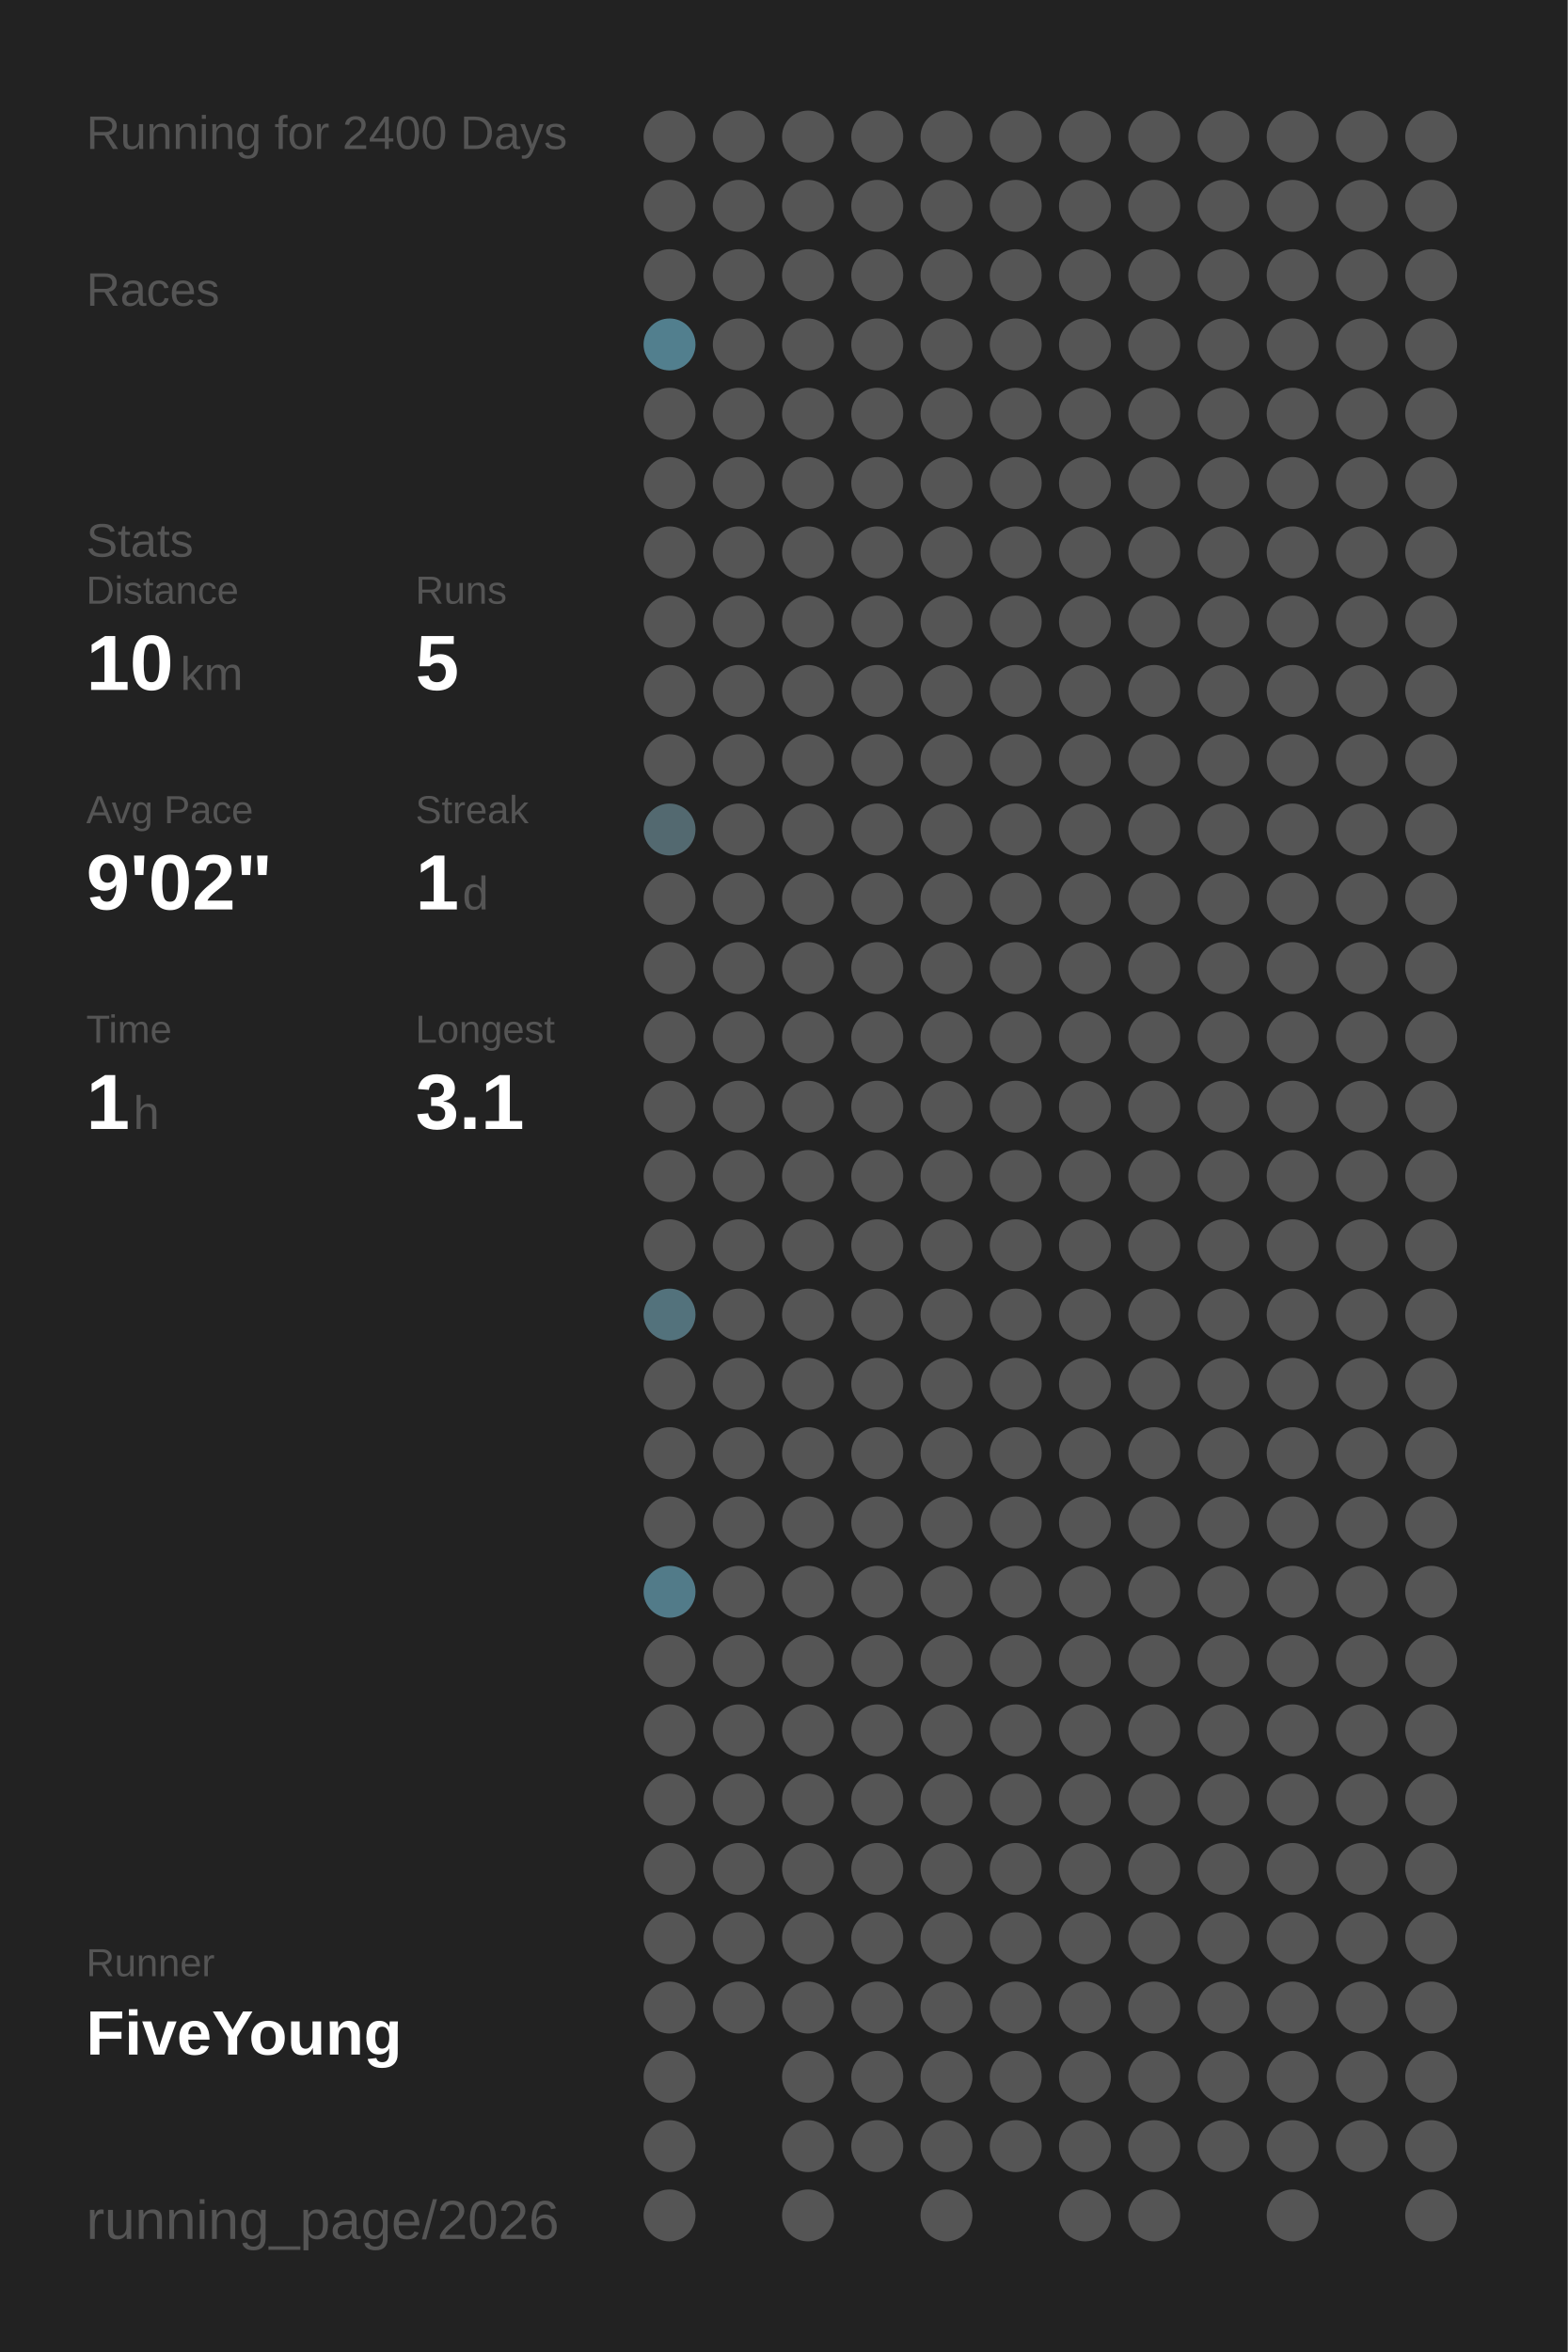
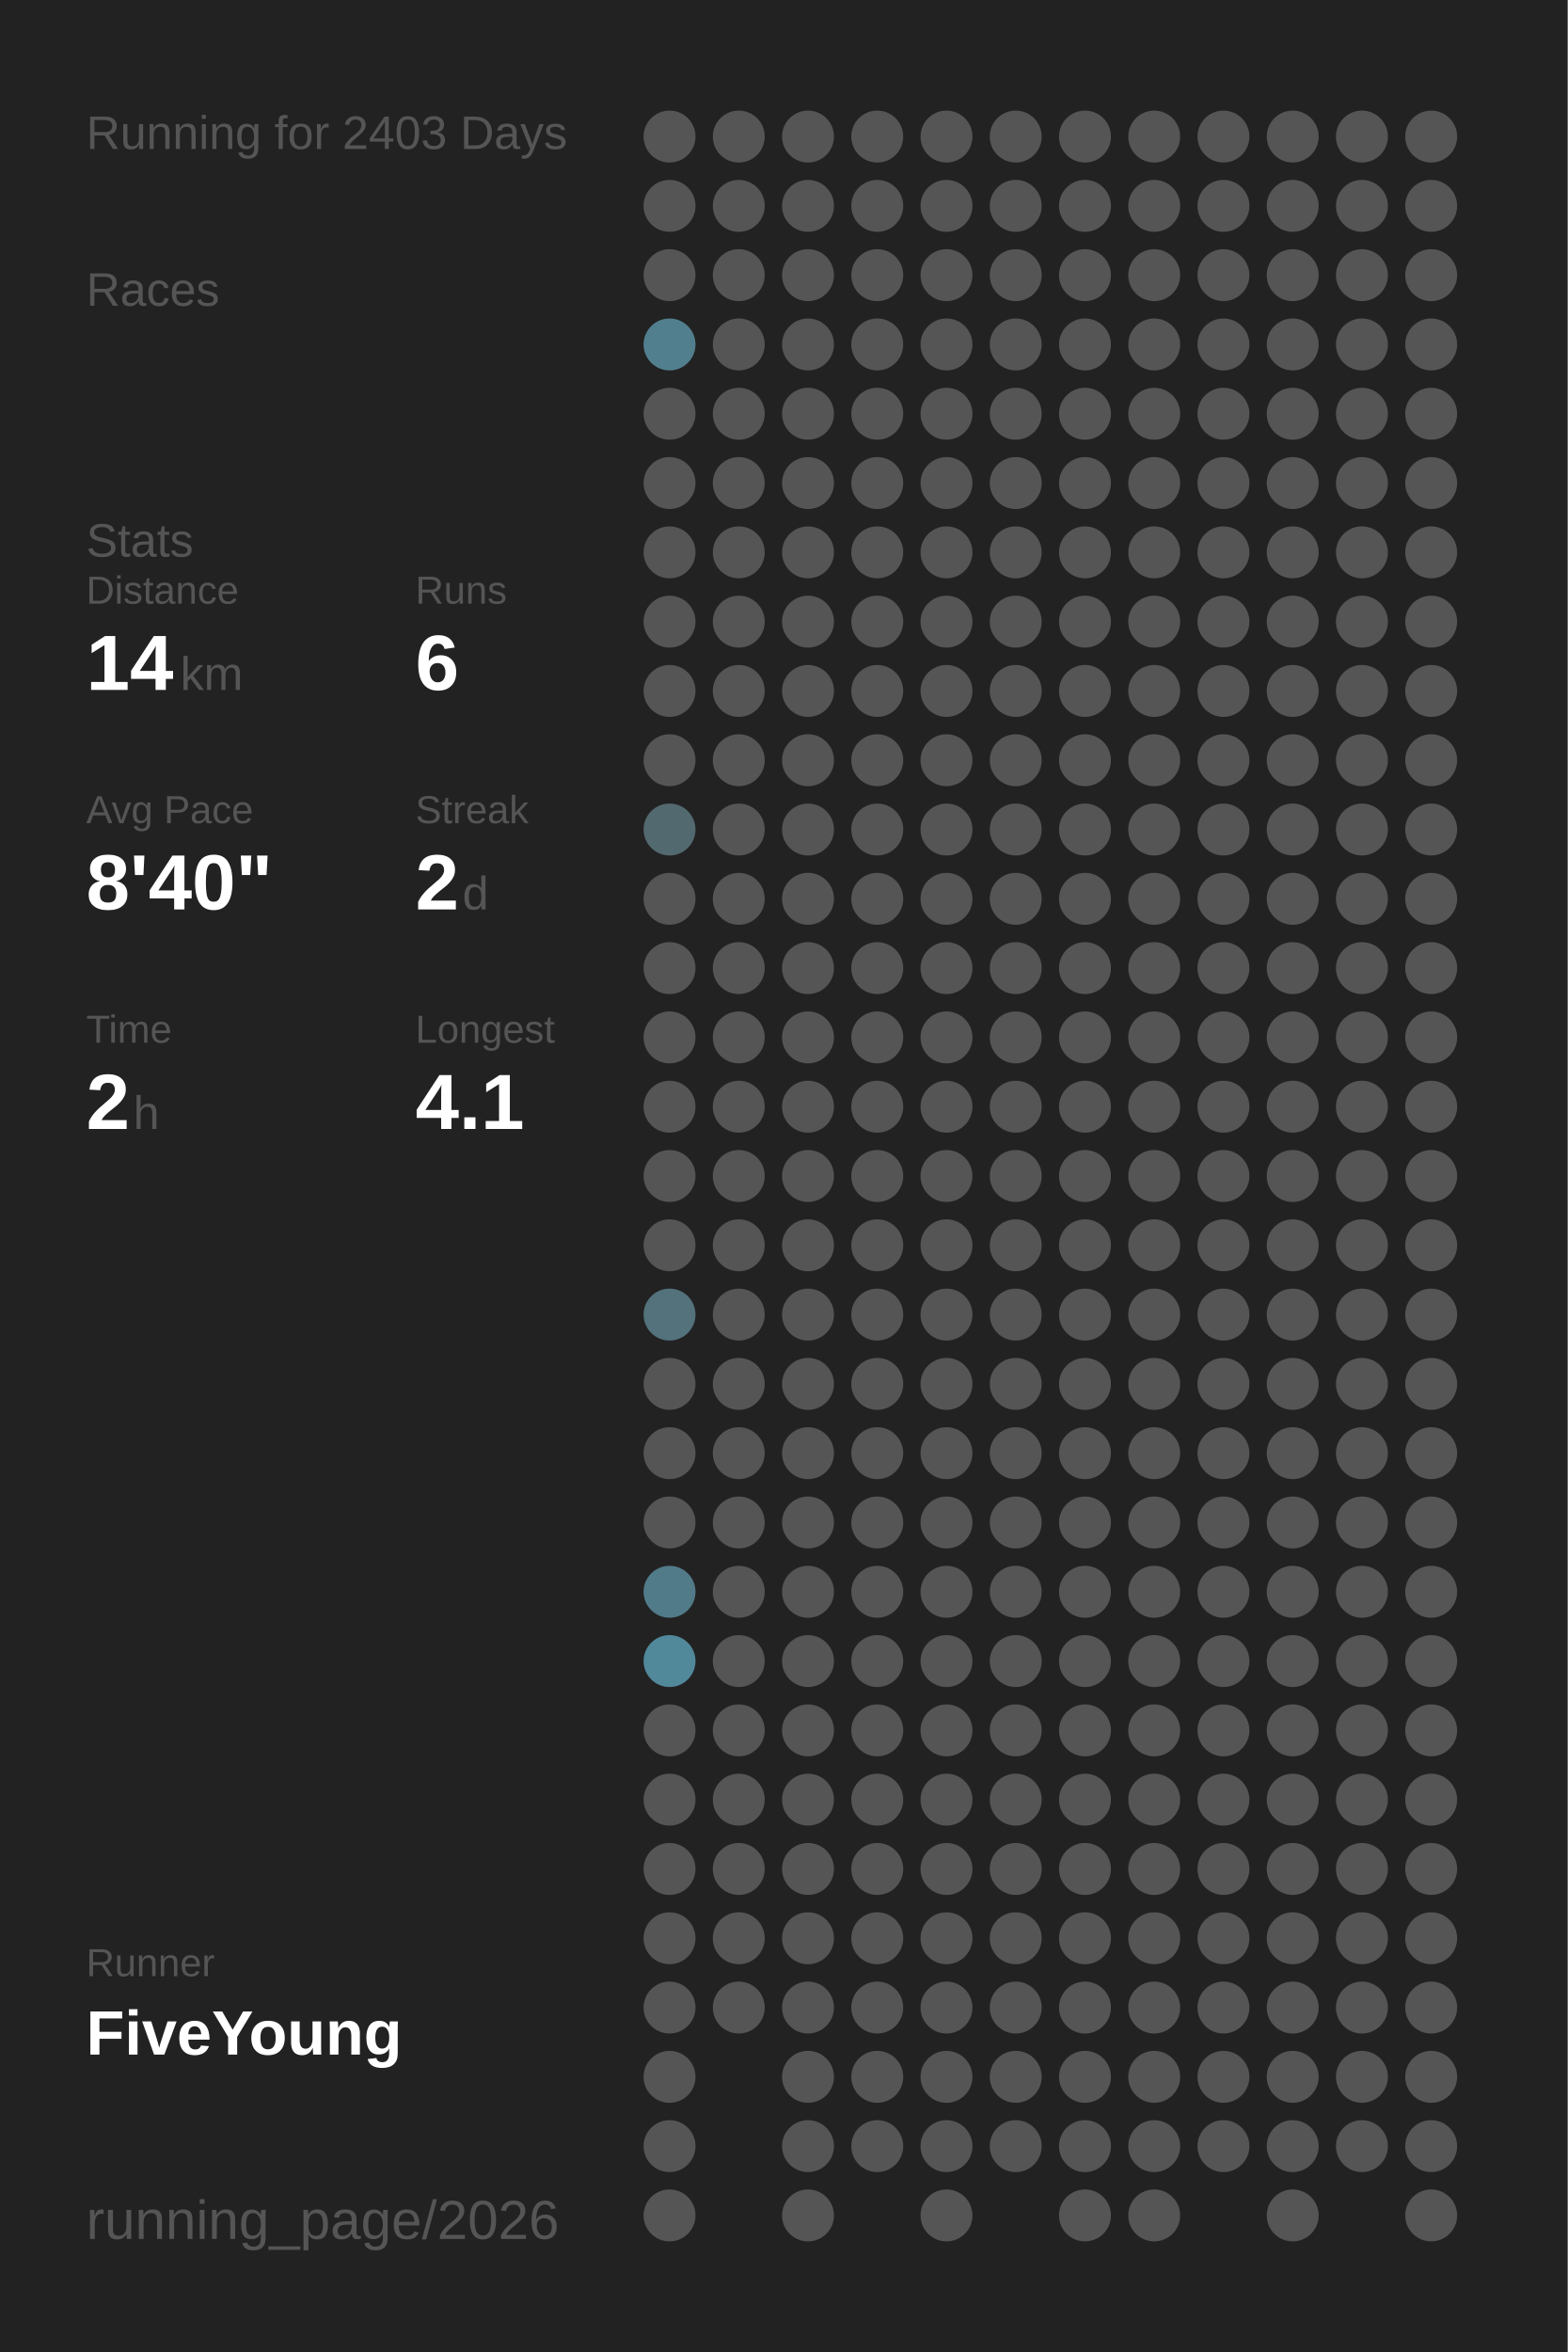
<svg xmlns="http://www.w3.org/2000/svg" baseProfile="full" height="300mm" version="1.1" viewBox="0,0,200,300" width="200mm">
  <defs />
  <rect fill="#222222" height="300" width="200" x="0" y="0" />
-   <text fill="#555555" style="font-size:6px; font-family:Arial;" x="11" y="19">Running for 2400 Days</text>
+   <text fill="#555555" style="font-size:6px; font-family:Arial;" x="11" y="19">Running for 2403 Days</text>
  <text fill="#555555" style="font-size:6px; font-family:Arial;" x="11" y="39">Races</text>
  <text fill="#555555" style="font-size:6px; font-family:Arial;" x="11" y="71">Stats</text>
  <text fill="#555555" style="font-size:5px; font-family:Arial;" x="11" y="77">Distance</text>
-   <text fill="#FFFFFF" style="font-size:10px; font-family:Arial; font-weight:bold;" x="11" y="88">10</text>
+   <text fill="#FFFFFF" style="font-size:10px; font-family:Arial; font-weight:bold;" x="11" y="88">14</text>
  <text fill="#555555" style="font-size:6px; font-family:Arial;" x="23" y="88">km</text>
  <text fill="#555555" style="font-size:5px; font-family:Arial;" x="53" y="77">Runs</text>
-   <text fill="#FFFFFF" style="font-size:10px; font-family:Arial; font-weight:bold;" x="53" y="88">5</text>
+   <text fill="#FFFFFF" style="font-size:10px; font-family:Arial; font-weight:bold;" x="53" y="88">6</text>
  <text fill="#555555" style="font-size:5px; font-family:Arial;" x="11" y="105">Avg Pace</text>
-   <text fill="#FFFFFF" style="font-size:10px; font-family:Arial; font-weight:bold;" x="11" y="116">9'02"</text>
+   <text fill="#FFFFFF" style="font-size:10px; font-family:Arial; font-weight:bold;" x="11" y="116">8'40"</text>
  <text fill="#555555" style="font-size:5px; font-family:Arial;" x="53" y="105">Streak</text>
-   <text fill="#FFFFFF" style="font-size:10px; font-family:Arial; font-weight:bold;" x="53" y="116">1</text>
+   <text fill="#FFFFFF" style="font-size:10px; font-family:Arial; font-weight:bold;" x="53" y="116">2</text>
  <text fill="#555555" style="font-size:6px; font-family:Arial;" x="59" y="116">d</text>
  <text fill="#555555" style="font-size:5px; font-family:Arial;" x="11" y="133">Time</text>
-   <text fill="#FFFFFF" style="font-size:10px; font-family:Arial; font-weight:bold;" x="11" y="144">1</text>
+   <text fill="#FFFFFF" style="font-size:10px; font-family:Arial; font-weight:bold;" x="11" y="144">2</text>
  <text fill="#555555" style="font-size:6px; font-family:Arial;" x="17" y="144">h</text>
  <text fill="#555555" style="font-size:5px; font-family:Arial;" x="53" y="133">Longest</text>
-   <text fill="#FFFFFF" style="font-size:10px; font-family:Arial; font-weight:bold;" x="53" y="144">3.1</text>
+   <text fill="#FFFFFF" style="font-size:10px; font-family:Arial; font-weight:bold;" x="53" y="144">4.1</text>
  <text fill="#555555" style="font-size:5px; font-family:Arial;" x="11" y="252.065">Runner</text>
  <text fill="#FFFFFF" style="font-size:8px; font-family:Arial; font-weight:bold;" x="11" y="262.065">FiveYoung</text>
  <text fill="#555555" style="font-size:7px; font-family:Arial;" x="11" y="285.581">running_page/2026</text>
  <circle cx="85.417" cy="17.419" fill="#555555" r="3.312" />
  <circle cx="85.417" cy="26.258" fill="#555555" r="3.312" />
  <circle cx="85.417" cy="35.097" fill="#555555" r="3.312" />
  <circle cx="85.417" cy="43.935" fill="#527f8e" r="3.312" />
  <circle cx="85.417" cy="52.774" fill="#555555" r="3.312" />
  <circle cx="85.417" cy="61.613" fill="#555555" r="3.312" />
  <circle cx="85.417" cy="70.452" fill="#555555" r="3.312" />
  <circle cx="85.417" cy="79.29" fill="#555555" r="3.312" />
  <circle cx="85.417" cy="88.129" fill="#555555" r="3.312" />
  <circle cx="85.417" cy="96.968" fill="#555555" r="3.312" />
  <circle cx="85.417" cy="105.806" fill="#536970" r="3.312" />
  <circle cx="85.417" cy="114.645" fill="#555555" r="3.312" />
  <circle cx="85.417" cy="123.484" fill="#555555" r="3.312" />
  <circle cx="85.417" cy="132.323" fill="#555555" r="3.312" />
  <circle cx="85.417" cy="141.161" fill="#555555" r="3.312" />
  <circle cx="85.417" cy="150" fill="#555555" r="3.312" />
  <circle cx="85.417" cy="158.839" fill="#555555" r="3.312" />
  <circle cx="85.417" cy="167.677" fill="#53727c" r="3.312" />
  <circle cx="85.417" cy="176.516" fill="#555555" r="3.312" />
  <circle cx="85.417" cy="185.355" fill="#555555" r="3.312" />
  <circle cx="85.417" cy="194.194" fill="#555555" r="3.312" />
  <circle cx="85.417" cy="203.032" fill="#527b89" r="3.312" />
-   <circle cx="85.417" cy="211.871" fill="#555555" r="3.312" />
+   <circle cx="85.417" cy="211.871" fill="#51889a" r="3.312" />
  <circle cx="85.417" cy="220.71" fill="#555555" r="3.312" />
  <circle cx="85.417" cy="229.548" fill="#555555" r="3.312" />
  <circle cx="85.417" cy="238.387" fill="#555555" r="3.312" />
  <circle cx="85.417" cy="247.226" fill="#555555" r="3.312" />
  <circle cx="85.417" cy="256.065" fill="#555555" r="3.312" />
  <circle cx="85.417" cy="264.903" fill="#555555" r="3.312" />
  <circle cx="85.417" cy="273.742" fill="#555555" r="3.312" />
  <circle cx="85.417" cy="282.581" fill="#555555" r="3.312" />
  <circle cx="94.25" cy="17.419" fill="#555555" r="3.312" />
  <circle cx="94.25" cy="26.258" fill="#555555" r="3.312" />
  <circle cx="94.25" cy="35.097" fill="#555555" r="3.312" />
  <circle cx="94.25" cy="43.935" fill="#555555" r="3.312" />
  <circle cx="94.25" cy="52.774" fill="#555555" r="3.312" />
  <circle cx="94.25" cy="61.613" fill="#555555" r="3.312" />
  <circle cx="94.25" cy="70.452" fill="#555555" r="3.312" />
  <circle cx="94.25" cy="79.29" fill="#555555" r="3.312" />
  <circle cx="94.25" cy="88.129" fill="#555555" r="3.312" />
  <circle cx="94.25" cy="96.968" fill="#555555" r="3.312" />
  <circle cx="94.25" cy="105.806" fill="#555555" r="3.312" />
  <circle cx="94.25" cy="114.645" fill="#555555" r="3.312" />
  <circle cx="94.25" cy="123.484" fill="#555555" r="3.312" />
  <circle cx="94.25" cy="132.323" fill="#555555" r="3.312" />
  <circle cx="94.25" cy="141.161" fill="#555555" r="3.312" />
  <circle cx="94.25" cy="150" fill="#555555" r="3.312" />
  <circle cx="94.25" cy="158.839" fill="#555555" r="3.312" />
  <circle cx="94.25" cy="167.677" fill="#555555" r="3.312" />
  <circle cx="94.25" cy="176.516" fill="#555555" r="3.312" />
  <circle cx="94.25" cy="185.355" fill="#555555" r="3.312" />
  <circle cx="94.25" cy="194.194" fill="#555555" r="3.312" />
  <circle cx="94.25" cy="203.032" fill="#555555" r="3.312" />
  <circle cx="94.25" cy="211.871" fill="#555555" r="3.312" />
  <circle cx="94.25" cy="220.71" fill="#555555" r="3.312" />
  <circle cx="94.25" cy="229.548" fill="#555555" r="3.312" />
  <circle cx="94.25" cy="238.387" fill="#555555" r="3.312" />
  <circle cx="94.25" cy="247.226" fill="#555555" r="3.312" />
  <circle cx="94.25" cy="256.065" fill="#555555" r="3.312" />
  <circle cx="103.083" cy="17.419" fill="#555555" r="3.312" />
  <circle cx="103.083" cy="26.258" fill="#555555" r="3.312" />
  <circle cx="103.083" cy="35.097" fill="#555555" r="3.312" />
  <circle cx="103.083" cy="43.935" fill="#555555" r="3.312" />
  <circle cx="103.083" cy="52.774" fill="#555555" r="3.312" />
  <circle cx="103.083" cy="61.613" fill="#555555" r="3.312" />
  <circle cx="103.083" cy="70.452" fill="#555555" r="3.312" />
  <circle cx="103.083" cy="79.29" fill="#555555" r="3.312" />
  <circle cx="103.083" cy="88.129" fill="#555555" r="3.312" />
  <circle cx="103.083" cy="96.968" fill="#555555" r="3.312" />
  <circle cx="103.083" cy="105.806" fill="#555555" r="3.312" />
  <circle cx="103.083" cy="114.645" fill="#555555" r="3.312" />
  <circle cx="103.083" cy="123.484" fill="#555555" r="3.312" />
  <circle cx="103.083" cy="132.323" fill="#555555" r="3.312" />
  <circle cx="103.083" cy="141.161" fill="#555555" r="3.312" />
  <circle cx="103.083" cy="150" fill="#555555" r="3.312" />
  <circle cx="103.083" cy="158.839" fill="#555555" r="3.312" />
  <circle cx="103.083" cy="167.677" fill="#555555" r="3.312" />
  <circle cx="103.083" cy="176.516" fill="#555555" r="3.312" />
  <circle cx="103.083" cy="185.355" fill="#555555" r="3.312" />
  <circle cx="103.083" cy="194.194" fill="#555555" r="3.312" />
  <circle cx="103.083" cy="203.032" fill="#555555" r="3.312" />
  <circle cx="103.083" cy="211.871" fill="#555555" r="3.312" />
  <circle cx="103.083" cy="220.71" fill="#555555" r="3.312" />
  <circle cx="103.083" cy="229.548" fill="#555555" r="3.312" />
  <circle cx="103.083" cy="238.387" fill="#555555" r="3.312" />
  <circle cx="103.083" cy="247.226" fill="#555555" r="3.312" />
  <circle cx="103.083" cy="256.065" fill="#555555" r="3.312" />
  <circle cx="103.083" cy="264.903" fill="#555555" r="3.312" />
  <circle cx="103.083" cy="273.742" fill="#555555" r="3.312" />
  <circle cx="103.083" cy="282.581" fill="#555555" r="3.312" />
  <circle cx="111.917" cy="17.419" fill="#555555" r="3.312" />
  <circle cx="111.917" cy="26.258" fill="#555555" r="3.312" />
  <circle cx="111.917" cy="35.097" fill="#555555" r="3.312" />
  <circle cx="111.917" cy="43.935" fill="#555555" r="3.312" />
  <circle cx="111.917" cy="52.774" fill="#555555" r="3.312" />
  <circle cx="111.917" cy="61.613" fill="#555555" r="3.312" />
  <circle cx="111.917" cy="70.452" fill="#555555" r="3.312" />
  <circle cx="111.917" cy="79.29" fill="#555555" r="3.312" />
  <circle cx="111.917" cy="88.129" fill="#555555" r="3.312" />
  <circle cx="111.917" cy="96.968" fill="#555555" r="3.312" />
  <circle cx="111.917" cy="105.806" fill="#555555" r="3.312" />
  <circle cx="111.917" cy="114.645" fill="#555555" r="3.312" />
  <circle cx="111.917" cy="123.484" fill="#555555" r="3.312" />
  <circle cx="111.917" cy="132.323" fill="#555555" r="3.312" />
  <circle cx="111.917" cy="141.161" fill="#555555" r="3.312" />
  <circle cx="111.917" cy="150" fill="#555555" r="3.312" />
  <circle cx="111.917" cy="158.839" fill="#555555" r="3.312" />
  <circle cx="111.917" cy="167.677" fill="#555555" r="3.312" />
  <circle cx="111.917" cy="176.516" fill="#555555" r="3.312" />
  <circle cx="111.917" cy="185.355" fill="#555555" r="3.312" />
  <circle cx="111.917" cy="194.194" fill="#555555" r="3.312" />
  <circle cx="111.917" cy="203.032" fill="#555555" r="3.312" />
  <circle cx="111.917" cy="211.871" fill="#555555" r="3.312" />
  <circle cx="111.917" cy="220.71" fill="#555555" r="3.312" />
  <circle cx="111.917" cy="229.548" fill="#555555" r="3.312" />
  <circle cx="111.917" cy="238.387" fill="#555555" r="3.312" />
  <circle cx="111.917" cy="247.226" fill="#555555" r="3.312" />
  <circle cx="111.917" cy="256.065" fill="#555555" r="3.312" />
  <circle cx="111.917" cy="264.903" fill="#555555" r="3.312" />
  <circle cx="111.917" cy="273.742" fill="#555555" r="3.312" />
  <circle cx="120.75" cy="17.419" fill="#555555" r="3.312" />
  <circle cx="120.75" cy="26.258" fill="#555555" r="3.312" />
  <circle cx="120.75" cy="35.097" fill="#555555" r="3.312" />
  <circle cx="120.75" cy="43.935" fill="#555555" r="3.312" />
  <circle cx="120.75" cy="52.774" fill="#555555" r="3.312" />
  <circle cx="120.75" cy="61.613" fill="#555555" r="3.312" />
  <circle cx="120.75" cy="70.452" fill="#555555" r="3.312" />
  <circle cx="120.75" cy="79.29" fill="#555555" r="3.312" />
  <circle cx="120.75" cy="88.129" fill="#555555" r="3.312" />
  <circle cx="120.75" cy="96.968" fill="#555555" r="3.312" />
  <circle cx="120.75" cy="105.806" fill="#555555" r="3.312" />
  <circle cx="120.75" cy="114.645" fill="#555555" r="3.312" />
  <circle cx="120.75" cy="123.484" fill="#555555" r="3.312" />
  <circle cx="120.75" cy="132.323" fill="#555555" r="3.312" />
  <circle cx="120.75" cy="141.161" fill="#555555" r="3.312" />
  <circle cx="120.75" cy="150" fill="#555555" r="3.312" />
  <circle cx="120.75" cy="158.839" fill="#555555" r="3.312" />
  <circle cx="120.75" cy="167.677" fill="#555555" r="3.312" />
  <circle cx="120.75" cy="176.516" fill="#555555" r="3.312" />
  <circle cx="120.75" cy="185.355" fill="#555555" r="3.312" />
  <circle cx="120.75" cy="194.194" fill="#555555" r="3.312" />
  <circle cx="120.75" cy="203.032" fill="#555555" r="3.312" />
  <circle cx="120.75" cy="211.871" fill="#555555" r="3.312" />
  <circle cx="120.75" cy="220.71" fill="#555555" r="3.312" />
  <circle cx="120.75" cy="229.548" fill="#555555" r="3.312" />
  <circle cx="120.75" cy="238.387" fill="#555555" r="3.312" />
  <circle cx="120.75" cy="247.226" fill="#555555" r="3.312" />
  <circle cx="120.75" cy="256.065" fill="#555555" r="3.312" />
  <circle cx="120.75" cy="264.903" fill="#555555" r="3.312" />
  <circle cx="120.75" cy="273.742" fill="#555555" r="3.312" />
  <circle cx="120.75" cy="282.581" fill="#555555" r="3.312" />
  <circle cx="129.583" cy="17.419" fill="#555555" r="3.312" />
  <circle cx="129.583" cy="26.258" fill="#555555" r="3.312" />
  <circle cx="129.583" cy="35.097" fill="#555555" r="3.312" />
  <circle cx="129.583" cy="43.935" fill="#555555" r="3.312" />
  <circle cx="129.583" cy="52.774" fill="#555555" r="3.312" />
  <circle cx="129.583" cy="61.613" fill="#555555" r="3.312" />
  <circle cx="129.583" cy="70.452" fill="#555555" r="3.312" />
  <circle cx="129.583" cy="79.29" fill="#555555" r="3.312" />
  <circle cx="129.583" cy="88.129" fill="#555555" r="3.312" />
  <circle cx="129.583" cy="96.968" fill="#555555" r="3.312" />
  <circle cx="129.583" cy="105.806" fill="#555555" r="3.312" />
  <circle cx="129.583" cy="114.645" fill="#555555" r="3.312" />
  <circle cx="129.583" cy="123.484" fill="#555555" r="3.312" />
  <circle cx="129.583" cy="132.323" fill="#555555" r="3.312" />
  <circle cx="129.583" cy="141.161" fill="#555555" r="3.312" />
  <circle cx="129.583" cy="150" fill="#555555" r="3.312" />
  <circle cx="129.583" cy="158.839" fill="#555555" r="3.312" />
  <circle cx="129.583" cy="167.677" fill="#555555" r="3.312" />
  <circle cx="129.583" cy="176.516" fill="#555555" r="3.312" />
  <circle cx="129.583" cy="185.355" fill="#555555" r="3.312" />
  <circle cx="129.583" cy="194.194" fill="#555555" r="3.312" />
  <circle cx="129.583" cy="203.032" fill="#555555" r="3.312" />
  <circle cx="129.583" cy="211.871" fill="#555555" r="3.312" />
  <circle cx="129.583" cy="220.71" fill="#555555" r="3.312" />
  <circle cx="129.583" cy="229.548" fill="#555555" r="3.312" />
  <circle cx="129.583" cy="238.387" fill="#555555" r="3.312" />
  <circle cx="129.583" cy="247.226" fill="#555555" r="3.312" />
  <circle cx="129.583" cy="256.065" fill="#555555" r="3.312" />
  <circle cx="129.583" cy="264.903" fill="#555555" r="3.312" />
  <circle cx="129.583" cy="273.742" fill="#555555" r="3.312" />
  <circle cx="138.417" cy="17.419" fill="#555555" r="3.312" />
  <circle cx="138.417" cy="26.258" fill="#555555" r="3.312" />
  <circle cx="138.417" cy="35.097" fill="#555555" r="3.312" />
  <circle cx="138.417" cy="43.935" fill="#555555" r="3.312" />
  <circle cx="138.417" cy="52.774" fill="#555555" r="3.312" />
  <circle cx="138.417" cy="61.613" fill="#555555" r="3.312" />
  <circle cx="138.417" cy="70.452" fill="#555555" r="3.312" />
  <circle cx="138.417" cy="79.29" fill="#555555" r="3.312" />
  <circle cx="138.417" cy="88.129" fill="#555555" r="3.312" />
  <circle cx="138.417" cy="96.968" fill="#555555" r="3.312" />
  <circle cx="138.417" cy="105.806" fill="#555555" r="3.312" />
  <circle cx="138.417" cy="114.645" fill="#555555" r="3.312" />
  <circle cx="138.417" cy="123.484" fill="#555555" r="3.312" />
  <circle cx="138.417" cy="132.323" fill="#555555" r="3.312" />
  <circle cx="138.417" cy="141.161" fill="#555555" r="3.312" />
  <circle cx="138.417" cy="150" fill="#555555" r="3.312" />
  <circle cx="138.417" cy="158.839" fill="#555555" r="3.312" />
  <circle cx="138.417" cy="167.677" fill="#555555" r="3.312" />
  <circle cx="138.417" cy="176.516" fill="#555555" r="3.312" />
  <circle cx="138.417" cy="185.355" fill="#555555" r="3.312" />
  <circle cx="138.417" cy="194.194" fill="#555555" r="3.312" />
  <circle cx="138.417" cy="203.032" fill="#555555" r="3.312" />
  <circle cx="138.417" cy="211.871" fill="#555555" r="3.312" />
  <circle cx="138.417" cy="220.71" fill="#555555" r="3.312" />
  <circle cx="138.417" cy="229.548" fill="#555555" r="3.312" />
  <circle cx="138.417" cy="238.387" fill="#555555" r="3.312" />
  <circle cx="138.417" cy="247.226" fill="#555555" r="3.312" />
  <circle cx="138.417" cy="256.065" fill="#555555" r="3.312" />
  <circle cx="138.417" cy="264.903" fill="#555555" r="3.312" />
  <circle cx="138.417" cy="273.742" fill="#555555" r="3.312" />
  <circle cx="138.417" cy="282.581" fill="#555555" r="3.312" />
  <circle cx="147.25" cy="17.419" fill="#555555" r="3.312" />
  <circle cx="147.25" cy="26.258" fill="#555555" r="3.312" />
  <circle cx="147.25" cy="35.097" fill="#555555" r="3.312" />
  <circle cx="147.25" cy="43.935" fill="#555555" r="3.312" />
  <circle cx="147.25" cy="52.774" fill="#555555" r="3.312" />
  <circle cx="147.25" cy="61.613" fill="#555555" r="3.312" />
  <circle cx="147.25" cy="70.452" fill="#555555" r="3.312" />
  <circle cx="147.25" cy="79.29" fill="#555555" r="3.312" />
  <circle cx="147.25" cy="88.129" fill="#555555" r="3.312" />
  <circle cx="147.25" cy="96.968" fill="#555555" r="3.312" />
  <circle cx="147.25" cy="105.806" fill="#555555" r="3.312" />
  <circle cx="147.25" cy="114.645" fill="#555555" r="3.312" />
  <circle cx="147.25" cy="123.484" fill="#555555" r="3.312" />
  <circle cx="147.25" cy="132.323" fill="#555555" r="3.312" />
  <circle cx="147.25" cy="141.161" fill="#555555" r="3.312" />
  <circle cx="147.25" cy="150" fill="#555555" r="3.312" />
  <circle cx="147.25" cy="158.839" fill="#555555" r="3.312" />
  <circle cx="147.25" cy="167.677" fill="#555555" r="3.312" />
  <circle cx="147.25" cy="176.516" fill="#555555" r="3.312" />
  <circle cx="147.25" cy="185.355" fill="#555555" r="3.312" />
  <circle cx="147.25" cy="194.194" fill="#555555" r="3.312" />
  <circle cx="147.25" cy="203.032" fill="#555555" r="3.312" />
  <circle cx="147.25" cy="211.871" fill="#555555" r="3.312" />
  <circle cx="147.25" cy="220.71" fill="#555555" r="3.312" />
  <circle cx="147.25" cy="229.548" fill="#555555" r="3.312" />
  <circle cx="147.25" cy="238.387" fill="#555555" r="3.312" />
  <circle cx="147.25" cy="247.226" fill="#555555" r="3.312" />
  <circle cx="147.25" cy="256.065" fill="#555555" r="3.312" />
  <circle cx="147.25" cy="264.903" fill="#555555" r="3.312" />
  <circle cx="147.25" cy="273.742" fill="#555555" r="3.312" />
  <circle cx="147.25" cy="282.581" fill="#555555" r="3.312" />
  <circle cx="156.083" cy="17.419" fill="#555555" r="3.312" />
  <circle cx="156.083" cy="26.258" fill="#555555" r="3.312" />
  <circle cx="156.083" cy="35.097" fill="#555555" r="3.312" />
  <circle cx="156.083" cy="43.935" fill="#555555" r="3.312" />
  <circle cx="156.083" cy="52.774" fill="#555555" r="3.312" />
  <circle cx="156.083" cy="61.613" fill="#555555" r="3.312" />
  <circle cx="156.083" cy="70.452" fill="#555555" r="3.312" />
  <circle cx="156.083" cy="79.29" fill="#555555" r="3.312" />
  <circle cx="156.083" cy="88.129" fill="#555555" r="3.312" />
  <circle cx="156.083" cy="96.968" fill="#555555" r="3.312" />
  <circle cx="156.083" cy="105.806" fill="#555555" r="3.312" />
  <circle cx="156.083" cy="114.645" fill="#555555" r="3.312" />
  <circle cx="156.083" cy="123.484" fill="#555555" r="3.312" />
  <circle cx="156.083" cy="132.323" fill="#555555" r="3.312" />
  <circle cx="156.083" cy="141.161" fill="#555555" r="3.312" />
  <circle cx="156.083" cy="150" fill="#555555" r="3.312" />
  <circle cx="156.083" cy="158.839" fill="#555555" r="3.312" />
  <circle cx="156.083" cy="167.677" fill="#555555" r="3.312" />
  <circle cx="156.083" cy="176.516" fill="#555555" r="3.312" />
  <circle cx="156.083" cy="185.355" fill="#555555" r="3.312" />
  <circle cx="156.083" cy="194.194" fill="#555555" r="3.312" />
  <circle cx="156.083" cy="203.032" fill="#555555" r="3.312" />
  <circle cx="156.083" cy="211.871" fill="#555555" r="3.312" />
  <circle cx="156.083" cy="220.71" fill="#555555" r="3.312" />
  <circle cx="156.083" cy="229.548" fill="#555555" r="3.312" />
  <circle cx="156.083" cy="238.387" fill="#555555" r="3.312" />
  <circle cx="156.083" cy="247.226" fill="#555555" r="3.312" />
  <circle cx="156.083" cy="256.065" fill="#555555" r="3.312" />
  <circle cx="156.083" cy="264.903" fill="#555555" r="3.312" />
  <circle cx="156.083" cy="273.742" fill="#555555" r="3.312" />
  <circle cx="164.917" cy="17.419" fill="#555555" r="3.312" />
  <circle cx="164.917" cy="26.258" fill="#555555" r="3.312" />
  <circle cx="164.917" cy="35.097" fill="#555555" r="3.312" />
  <circle cx="164.917" cy="43.935" fill="#555555" r="3.312" />
  <circle cx="164.917" cy="52.774" fill="#555555" r="3.312" />
  <circle cx="164.917" cy="61.613" fill="#555555" r="3.312" />
  <circle cx="164.917" cy="70.452" fill="#555555" r="3.312" />
  <circle cx="164.917" cy="79.29" fill="#555555" r="3.312" />
  <circle cx="164.917" cy="88.129" fill="#555555" r="3.312" />
  <circle cx="164.917" cy="96.968" fill="#555555" r="3.312" />
  <circle cx="164.917" cy="105.806" fill="#555555" r="3.312" />
  <circle cx="164.917" cy="114.645" fill="#555555" r="3.312" />
  <circle cx="164.917" cy="123.484" fill="#555555" r="3.312" />
  <circle cx="164.917" cy="132.323" fill="#555555" r="3.312" />
  <circle cx="164.917" cy="141.161" fill="#555555" r="3.312" />
  <circle cx="164.917" cy="150" fill="#555555" r="3.312" />
  <circle cx="164.917" cy="158.839" fill="#555555" r="3.312" />
  <circle cx="164.917" cy="167.677" fill="#555555" r="3.312" />
  <circle cx="164.917" cy="176.516" fill="#555555" r="3.312" />
  <circle cx="164.917" cy="185.355" fill="#555555" r="3.312" />
  <circle cx="164.917" cy="194.194" fill="#555555" r="3.312" />
  <circle cx="164.917" cy="203.032" fill="#555555" r="3.312" />
  <circle cx="164.917" cy="211.871" fill="#555555" r="3.312" />
  <circle cx="164.917" cy="220.71" fill="#555555" r="3.312" />
  <circle cx="164.917" cy="229.548" fill="#555555" r="3.312" />
  <circle cx="164.917" cy="238.387" fill="#555555" r="3.312" />
  <circle cx="164.917" cy="247.226" fill="#555555" r="3.312" />
  <circle cx="164.917" cy="256.065" fill="#555555" r="3.312" />
  <circle cx="164.917" cy="264.903" fill="#555555" r="3.312" />
  <circle cx="164.917" cy="273.742" fill="#555555" r="3.312" />
  <circle cx="164.917" cy="282.581" fill="#555555" r="3.312" />
  <circle cx="173.75" cy="17.419" fill="#555555" r="3.312" />
  <circle cx="173.75" cy="26.258" fill="#555555" r="3.312" />
  <circle cx="173.75" cy="35.097" fill="#555555" r="3.312" />
  <circle cx="173.75" cy="43.935" fill="#555555" r="3.312" />
  <circle cx="173.75" cy="52.774" fill="#555555" r="3.312" />
  <circle cx="173.75" cy="61.613" fill="#555555" r="3.312" />
  <circle cx="173.75" cy="70.452" fill="#555555" r="3.312" />
  <circle cx="173.75" cy="79.29" fill="#555555" r="3.312" />
  <circle cx="173.75" cy="88.129" fill="#555555" r="3.312" />
  <circle cx="173.75" cy="96.968" fill="#555555" r="3.312" />
  <circle cx="173.75" cy="105.806" fill="#555555" r="3.312" />
  <circle cx="173.75" cy="114.645" fill="#555555" r="3.312" />
  <circle cx="173.75" cy="123.484" fill="#555555" r="3.312" />
  <circle cx="173.75" cy="132.323" fill="#555555" r="3.312" />
  <circle cx="173.75" cy="141.161" fill="#555555" r="3.312" />
  <circle cx="173.75" cy="150" fill="#555555" r="3.312" />
  <circle cx="173.75" cy="158.839" fill="#555555" r="3.312" />
  <circle cx="173.75" cy="167.677" fill="#555555" r="3.312" />
  <circle cx="173.75" cy="176.516" fill="#555555" r="3.312" />
  <circle cx="173.75" cy="185.355" fill="#555555" r="3.312" />
  <circle cx="173.75" cy="194.194" fill="#555555" r="3.312" />
  <circle cx="173.75" cy="203.032" fill="#555555" r="3.312" />
  <circle cx="173.75" cy="211.871" fill="#555555" r="3.312" />
  <circle cx="173.75" cy="220.71" fill="#555555" r="3.312" />
  <circle cx="173.75" cy="229.548" fill="#555555" r="3.312" />
  <circle cx="173.75" cy="238.387" fill="#555555" r="3.312" />
  <circle cx="173.75" cy="247.226" fill="#555555" r="3.312" />
  <circle cx="173.75" cy="256.065" fill="#555555" r="3.312" />
  <circle cx="173.75" cy="264.903" fill="#555555" r="3.312" />
  <circle cx="173.75" cy="273.742" fill="#555555" r="3.312" />
  <circle cx="182.583" cy="17.419" fill="#555555" r="3.312" />
  <circle cx="182.583" cy="26.258" fill="#555555" r="3.312" />
  <circle cx="182.583" cy="35.097" fill="#555555" r="3.312" />
  <circle cx="182.583" cy="43.935" fill="#555555" r="3.312" />
  <circle cx="182.583" cy="52.774" fill="#555555" r="3.312" />
  <circle cx="182.583" cy="61.613" fill="#555555" r="3.312" />
  <circle cx="182.583" cy="70.452" fill="#555555" r="3.312" />
  <circle cx="182.583" cy="79.29" fill="#555555" r="3.312" />
  <circle cx="182.583" cy="88.129" fill="#555555" r="3.312" />
  <circle cx="182.583" cy="96.968" fill="#555555" r="3.312" />
  <circle cx="182.583" cy="105.806" fill="#555555" r="3.312" />
  <circle cx="182.583" cy="114.645" fill="#555555" r="3.312" />
  <circle cx="182.583" cy="123.484" fill="#555555" r="3.312" />
  <circle cx="182.583" cy="132.323" fill="#555555" r="3.312" />
  <circle cx="182.583" cy="141.161" fill="#555555" r="3.312" />
  <circle cx="182.583" cy="150" fill="#555555" r="3.312" />
  <circle cx="182.583" cy="158.839" fill="#555555" r="3.312" />
  <circle cx="182.583" cy="167.677" fill="#555555" r="3.312" />
  <circle cx="182.583" cy="176.516" fill="#555555" r="3.312" />
  <circle cx="182.583" cy="185.355" fill="#555555" r="3.312" />
  <circle cx="182.583" cy="194.194" fill="#555555" r="3.312" />
  <circle cx="182.583" cy="203.032" fill="#555555" r="3.312" />
  <circle cx="182.583" cy="211.871" fill="#555555" r="3.312" />
  <circle cx="182.583" cy="220.71" fill="#555555" r="3.312" />
  <circle cx="182.583" cy="229.548" fill="#555555" r="3.312" />
  <circle cx="182.583" cy="238.387" fill="#555555" r="3.312" />
  <circle cx="182.583" cy="247.226" fill="#555555" r="3.312" />
  <circle cx="182.583" cy="256.065" fill="#555555" r="3.312" />
  <circle cx="182.583" cy="264.903" fill="#555555" r="3.312" />
  <circle cx="182.583" cy="273.742" fill="#555555" r="3.312" />
  <circle cx="182.583" cy="282.581" fill="#555555" r="3.312" />
</svg>
